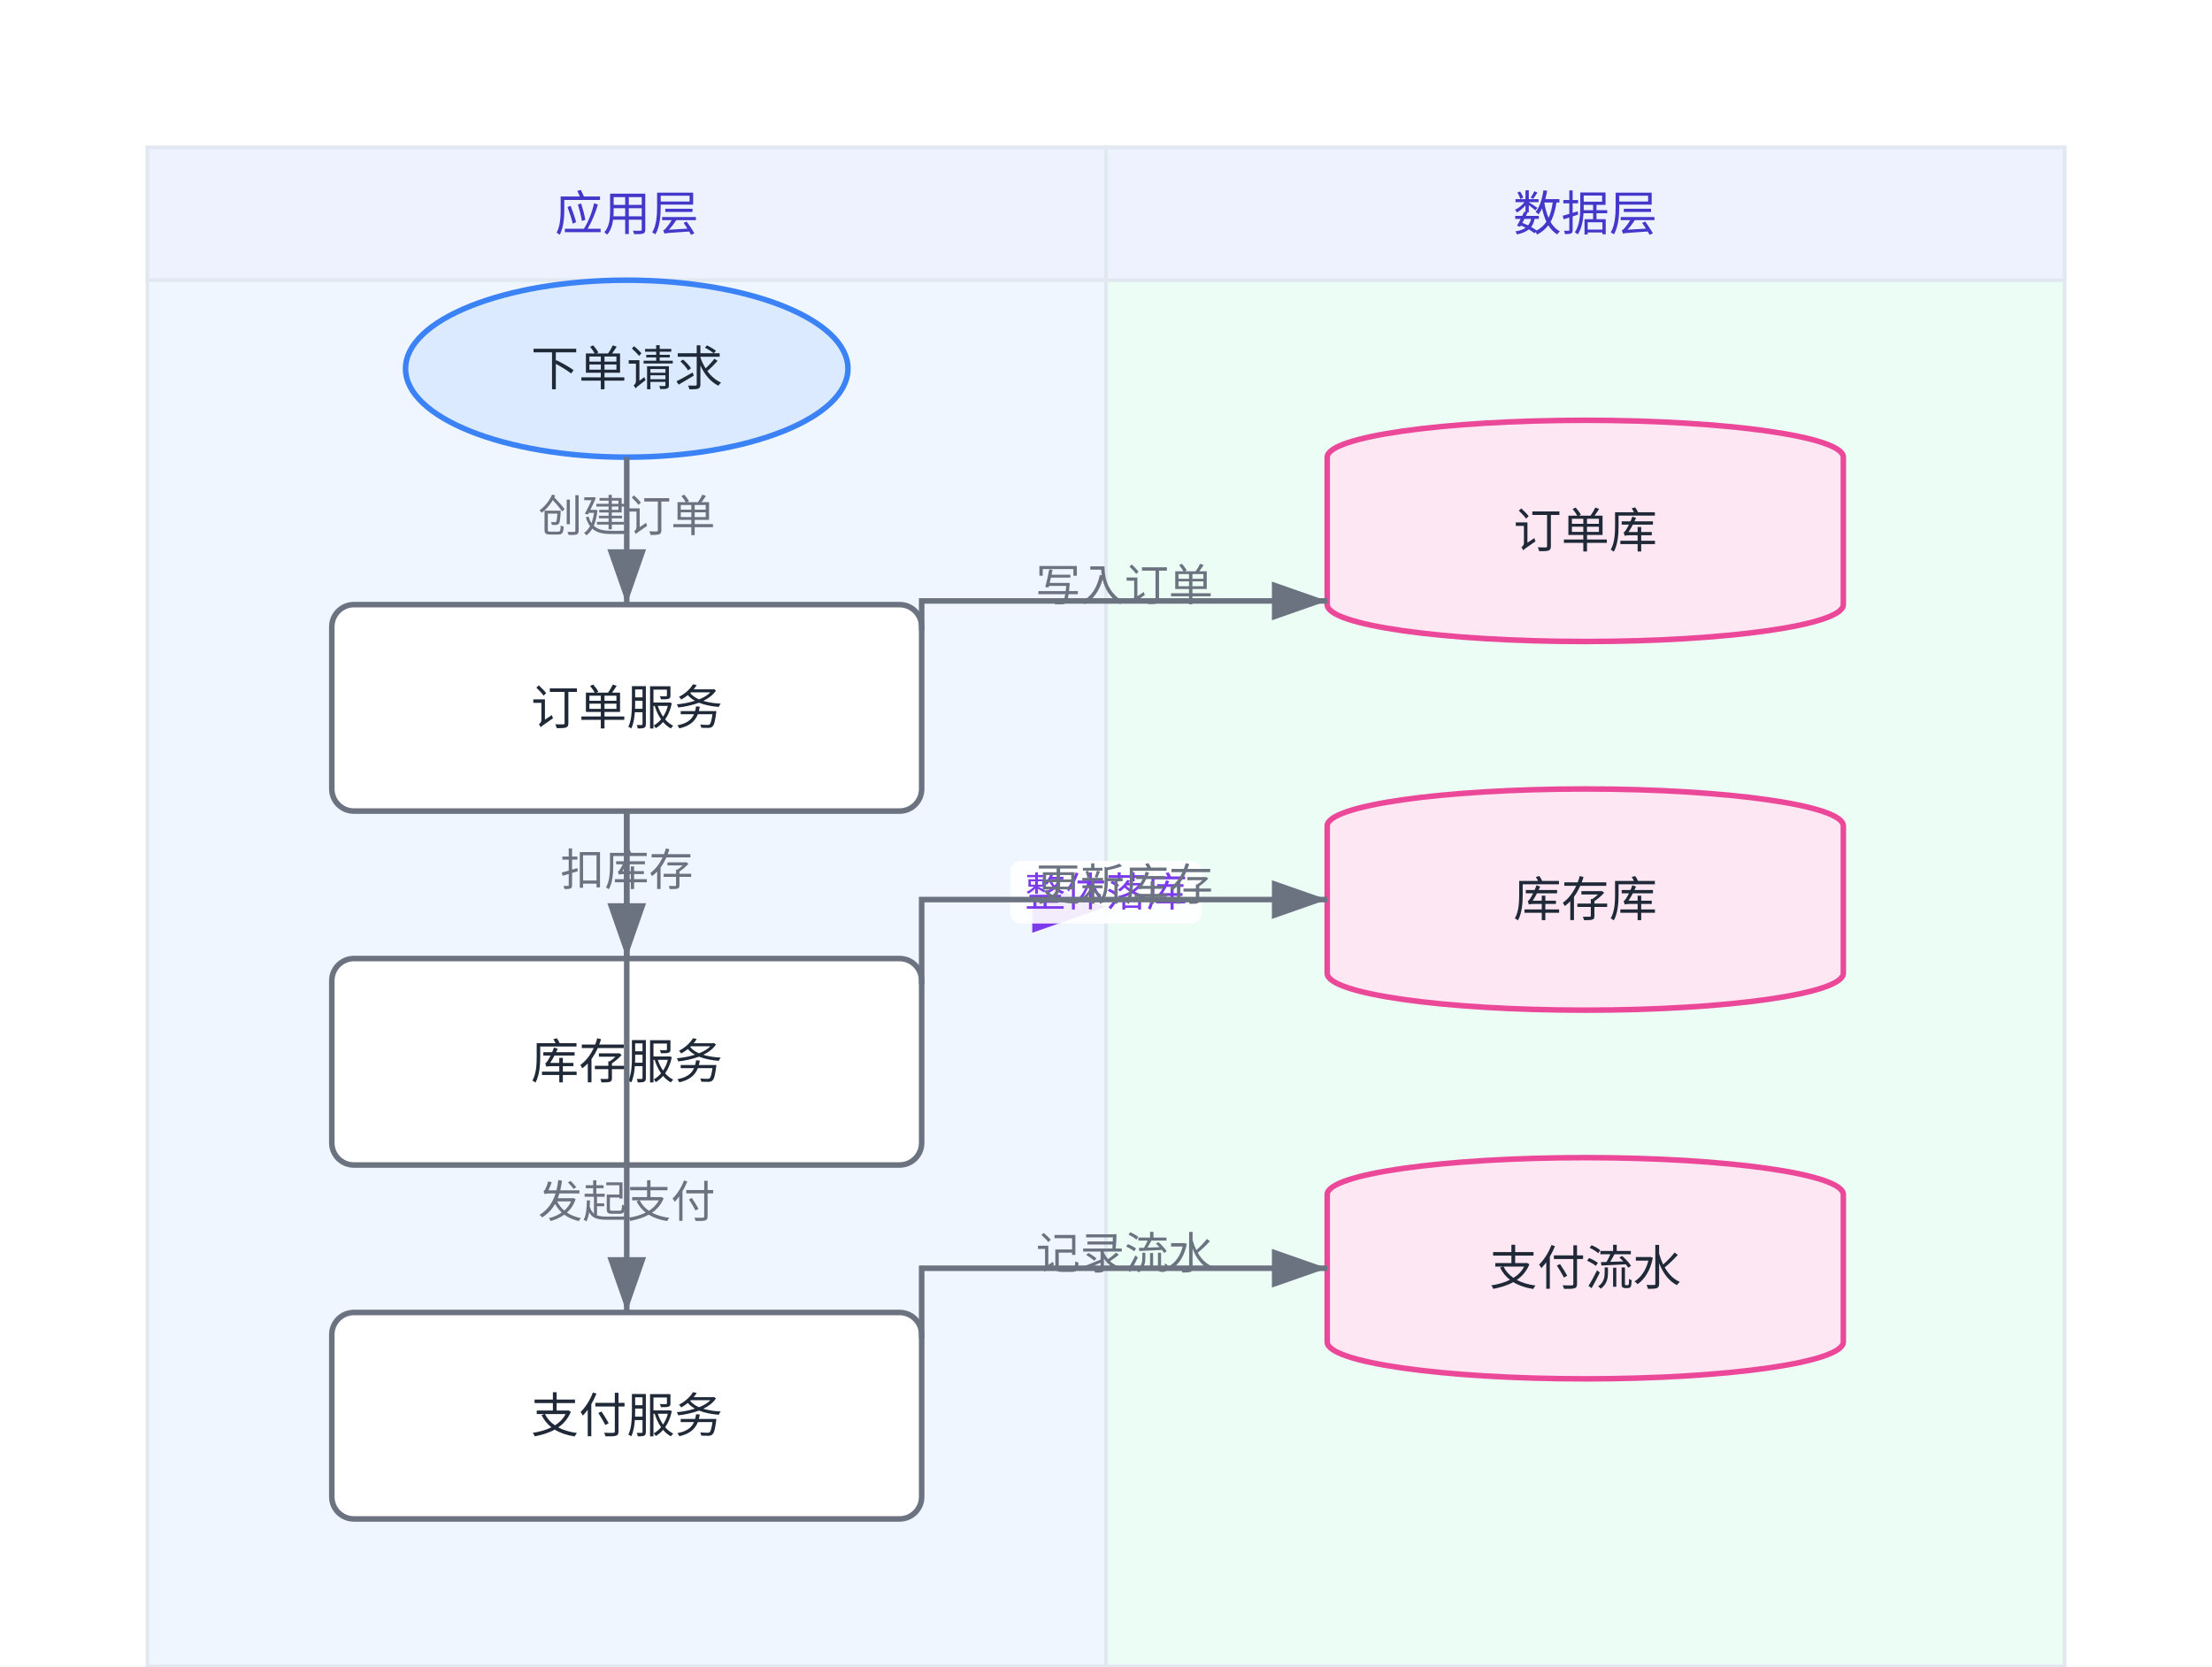
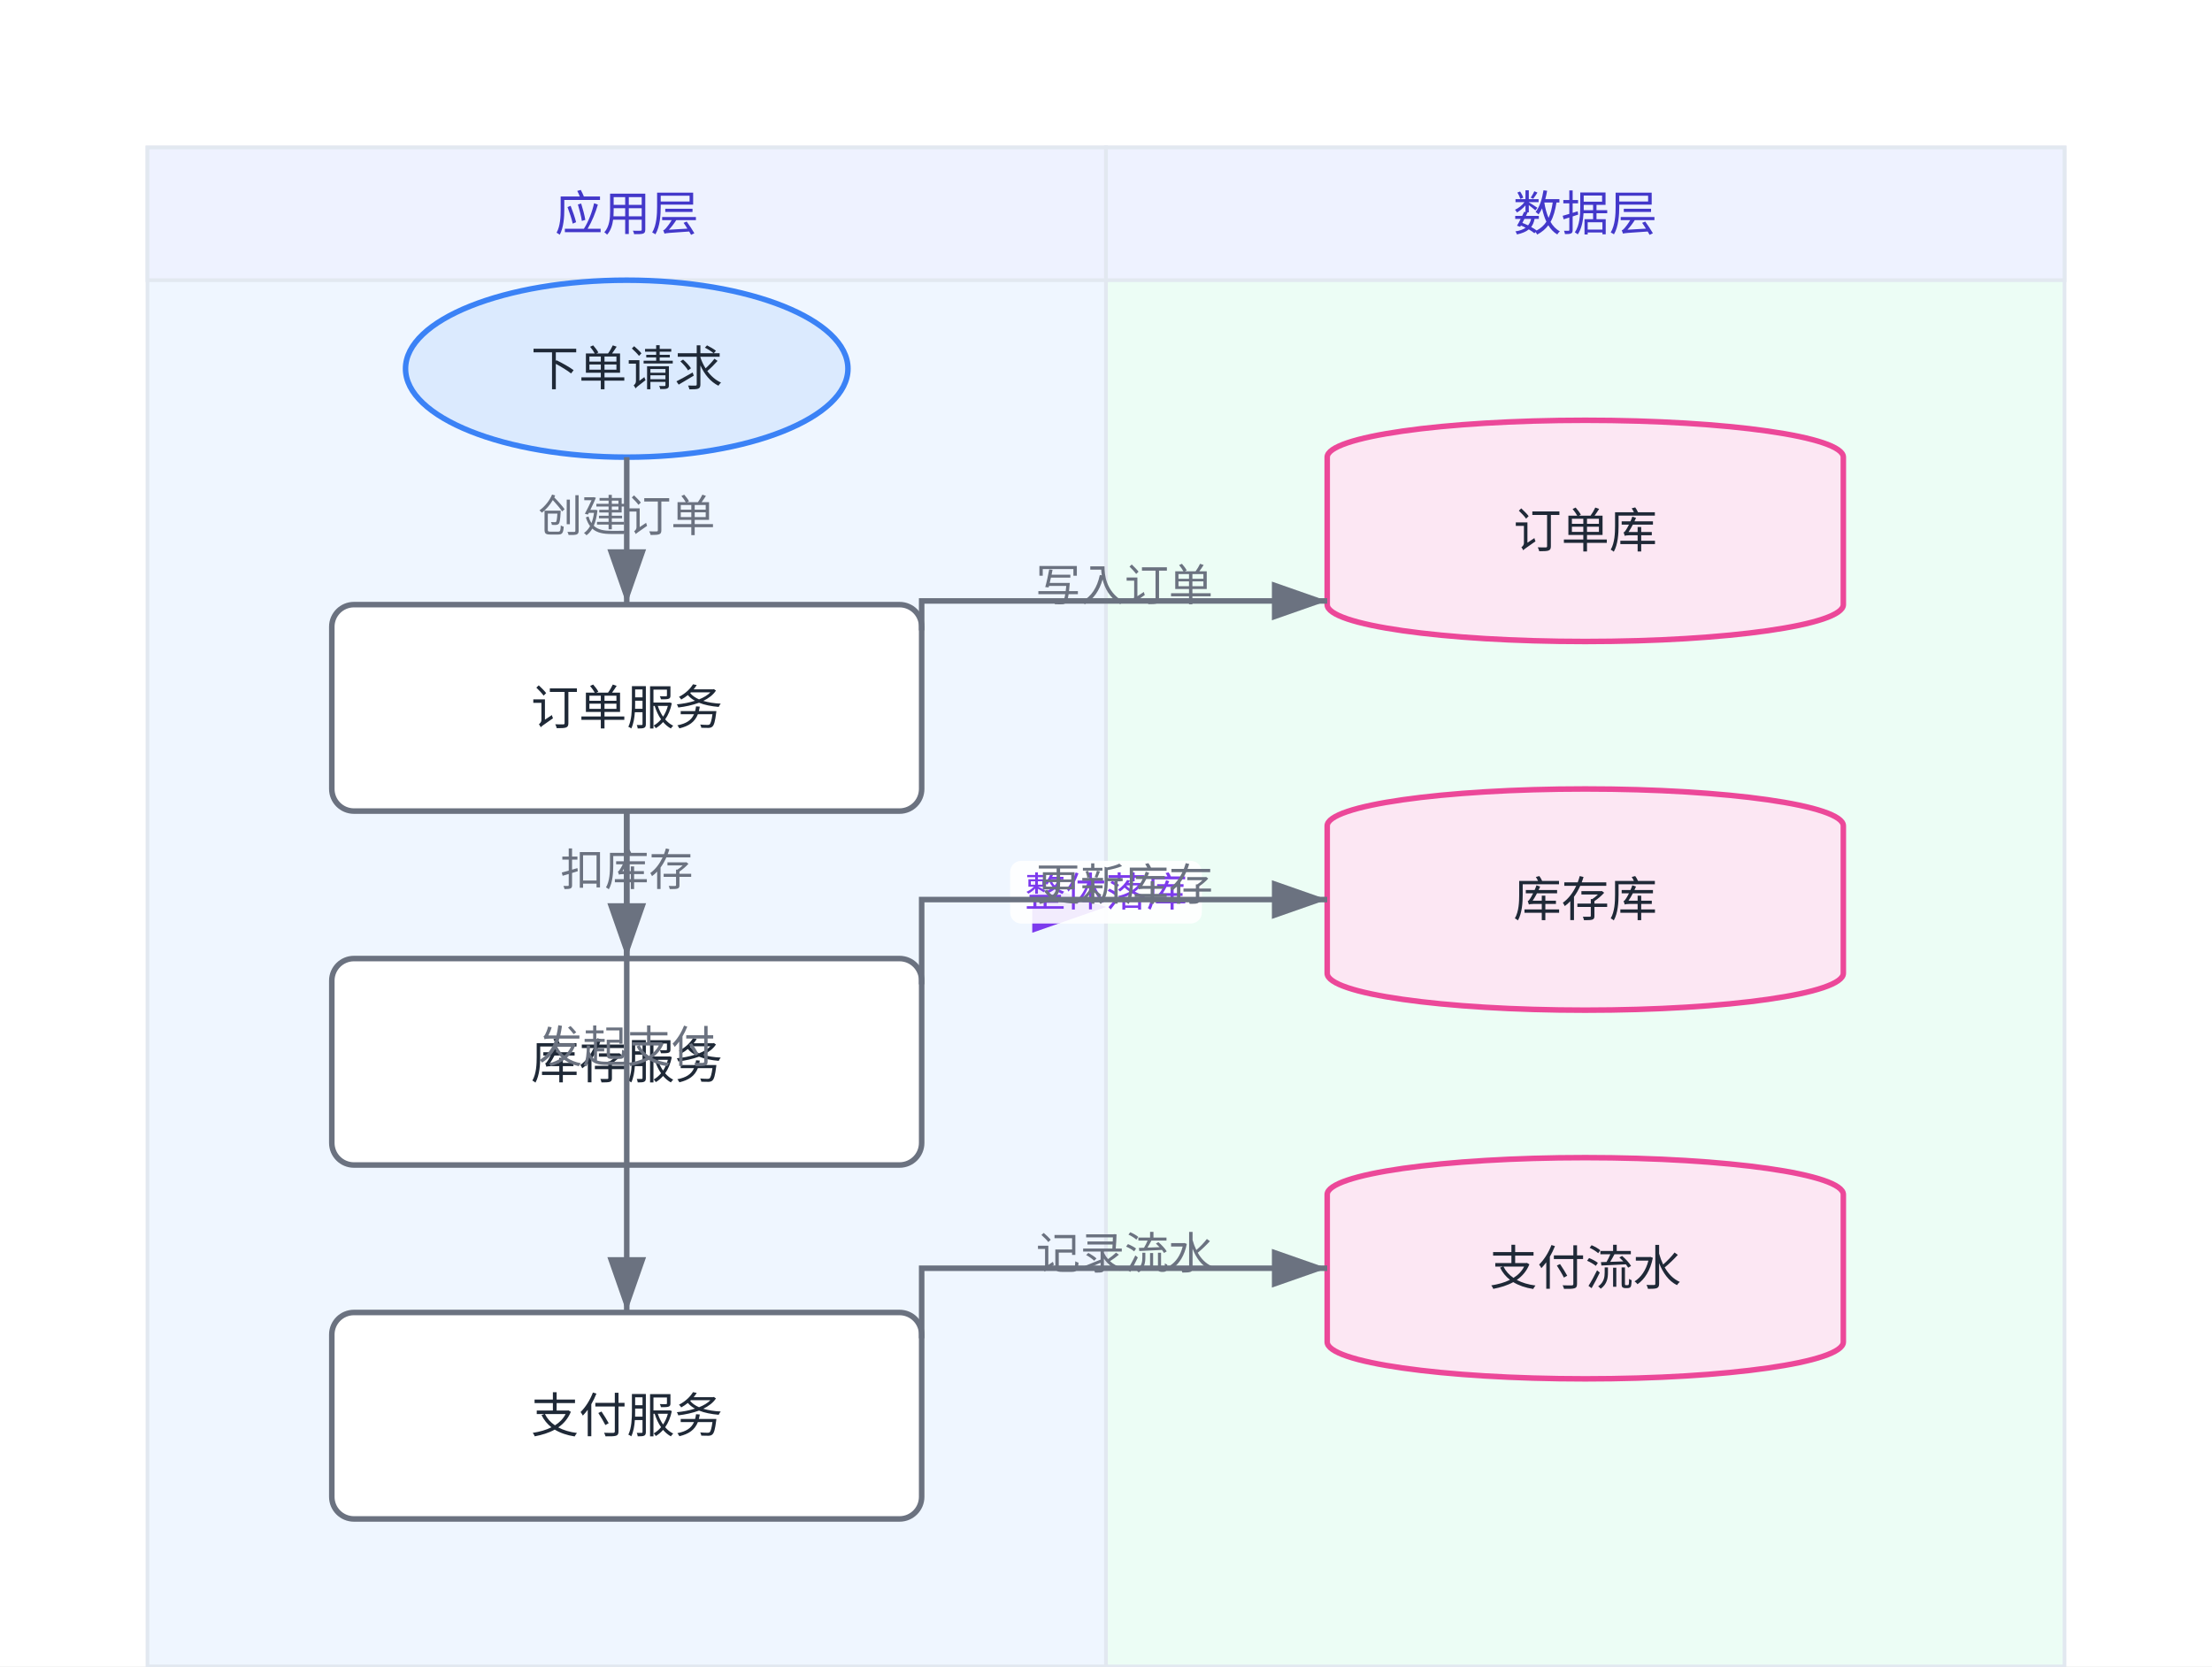
<svg xmlns="http://www.w3.org/2000/svg" width="600" height="452" viewBox="0 0 600 452">
  <defs>
    <marker id="arrowhead" markerWidth="10" markerHeight="7" refX="10" refY="3.5" orient="auto">
      <polygon points="0 0, 10 3.5, 0 7" fill="#6b7280" />
    </marker>
    <marker id="arrowhead-purple" markerWidth="10" markerHeight="7" refX="10" refY="3.5" orient="auto">
      <polygon points="0 0, 10 3.5, 0 7" fill="#7c3aed" />
    </marker>
  </defs>
  <style>.lgdl-anchors,.lgdl-edge-anchors{opacity:0;pointer-events:none;transition:opacity .12s ease}.lgdl-node:hover + .lgdl-anchors,.lgdl-class:hover + .lgdl-anchors,.lgdl-group:hover + .lgdl-anchors,.lgdl-lane:hover + .lgdl-anchors{opacity:1}.lgdl-edge:hover + .lgdl-edge-anchors,.lgdl-aggregate-edge:hover + .lgdl-edge-anchors{opacity:1}.lgdl-node.lgdl-hovered + .lgdl-anchors,.lgdl-class.lgdl-hovered + .lgdl-anchors,.lgdl-group.lgdl-hovered + .lgdl-anchors,.lgdl-lane.lgdl-hovered + .lgdl-anchors{opacity:1}.lgdl-edge.lgdl-hovered + .lgdl-edge-anchors,.lgdl-aggregate-edge.lgdl-hovered + .lgdl-edge-anchors{opacity:1}.lgdl-hovered{filter:drop-shadow(0 0 3px rgba(79,70,229,.65))}</style>
  <rect x="0" y="0" width="600" height="452" fill="#ffffff" />
  <g class="lgdl-lane" data-lgdl-loc="groups[0]">
    <rect x="40" y="40" width="260" height="412" fill="#eff6ff" stroke="#e2e8f0" />
    <rect x="40" y="40" width="260" height="36" fill="#eef2ff" stroke="#e2e8f0" />
    <text x="170" y="58" font-family="'Segoe UI', 'PingFang SC', 'Microsoft YaHei', sans-serif" font-size="13" fill="#4338ca" text-anchor="middle" dominant-baseline="middle">应用层</text>
  </g>
  <g class="lgdl-anchors">
    <circle cx="300.0" cy="246.0" r="3" fill="#64748b" />
    <circle cx="300.0" cy="280.8" r="3" fill="#64748b" />
    <circle cx="300.0" cy="321.1" r="3" fill="#64748b" />
    <circle cx="300.0" cy="376.0" r="3" fill="#64748b" />
    <circle cx="288.9" cy="452.0" r="3" fill="#64748b" />
    <circle cx="225.2" cy="452.0" r="3" fill="#64748b" />
    <circle cx="170.0" cy="452.0" r="3" fill="#64748b" />
    <circle cx="114.8" cy="452.0" r="3" fill="#64748b" />
    <circle cx="51.1" cy="452.0" r="3" fill="#64748b" />
    <circle cx="40.0" cy="376.0" r="3" fill="#64748b" />
    <circle cx="40.0" cy="321.1" r="3" fill="#64748b" />
    <circle cx="40.0" cy="280.8" r="3" fill="#64748b" />
    <circle cx="40.0" cy="246.0" r="3" fill="#64748b" />
    <circle cx="40.0" cy="211.2" r="3" fill="#64748b" />
    <circle cx="40.0" cy="170.9" r="3" fill="#64748b" />
    <circle cx="40.0" cy="116.0" r="3" fill="#64748b" />
    <circle cx="51.1" cy="40.0" r="3" fill="#64748b" />
    <circle cx="114.8" cy="40.0" r="3" fill="#64748b" />
    <circle cx="170.0" cy="40.0" r="3" fill="#64748b" />
    <circle cx="225.2" cy="40.0" r="3" fill="#64748b" />
    <circle cx="288.9" cy="40.0" r="3" fill="#64748b" />
    <circle cx="300.0" cy="116.0" r="3" fill="#64748b" />
    <circle cx="300.0" cy="170.9" r="3" fill="#64748b" />
    <circle cx="300.0" cy="211.2" r="3" fill="#64748b" />
  </g>
  <g class="lgdl-lane" data-lgdl-loc="groups[1]">
    <rect x="300" y="40" width="260" height="412" fill="#ecfdf5" stroke="#e2e8f0" />
    <rect x="300" y="40" width="260" height="36" fill="#eef2ff" stroke="#e2e8f0" />
    <text x="430" y="58" font-family="'Segoe UI', 'PingFang SC', 'Microsoft YaHei', sans-serif" font-size="13" fill="#4338ca" text-anchor="middle" dominant-baseline="middle">数据层</text>
  </g>
  <g class="lgdl-anchors">
    <circle cx="560.0" cy="246.0" r="3" fill="#64748b" />
    <circle cx="560.0" cy="280.8" r="3" fill="#64748b" />
    <circle cx="560.0" cy="321.1" r="3" fill="#64748b" />
    <circle cx="560.0" cy="376.0" r="3" fill="#64748b" />
    <circle cx="548.9" cy="452.0" r="3" fill="#64748b" />
    <circle cx="485.2" cy="452.0" r="3" fill="#64748b" />
    <circle cx="430.0" cy="452.0" r="3" fill="#64748b" />
    <circle cx="374.8" cy="452.0" r="3" fill="#64748b" />
    <circle cx="311.1" cy="452.0" r="3" fill="#64748b" />
    <circle cx="300.0" cy="376.0" r="3" fill="#64748b" />
    <circle cx="300.0" cy="321.1" r="3" fill="#64748b" />
    <circle cx="300.0" cy="280.8" r="3" fill="#64748b" />
    <circle cx="300.0" cy="246.0" r="3" fill="#64748b" />
    <circle cx="300.0" cy="211.2" r="3" fill="#64748b" />
    <circle cx="300.0" cy="170.9" r="3" fill="#64748b" />
    <circle cx="300.0" cy="116.0" r="3" fill="#64748b" />
    <circle cx="311.1" cy="40.0" r="3" fill="#64748b" />
    <circle cx="374.8" cy="40.0" r="3" fill="#64748b" />
    <circle cx="430.0" cy="40.0" r="3" fill="#64748b" />
    <circle cx="485.2" cy="40.0" r="3" fill="#64748b" />
    <circle cx="548.9" cy="40.0" r="3" fill="#64748b" />
    <circle cx="560.0" cy="116.0" r="3" fill="#64748b" />
    <circle cx="560.0" cy="170.9" r="3" fill="#64748b" />
    <circle cx="560.0" cy="211.2" r="3" fill="#64748b" />
  </g>
  <g class="lgdl-node" data-lgdl-loc="nodes[0]">
    <rect x="110" y="76" width="120" height="48" rx="60" ry="60" fill="#dbeafe" stroke="#3b82f6" stroke-width="1.5" />
    <text x="170" y="100" font-family="'Segoe UI', 'PingFang SC', 'Microsoft YaHei', sans-serif" font-size="13" fill="#1f2937" text-anchor="middle" dominant-baseline="middle">下单请求</text>
  </g>
  <g class="lgdl-anchors">
    <circle cx="230.0" cy="100.0" r="3" fill="#3b82f6" />
    <circle cx="219.8" cy="113.4" r="3" fill="#3b82f6" />
    <circle cx="204.2" cy="119.7" r="3" fill="#3b82f6" />
    <circle cx="192.3" cy="122.3" r="3" fill="#3b82f6" />
    <circle cx="183.5" cy="123.4" r="3" fill="#3b82f6" />
    <circle cx="176.4" cy="123.9" r="3" fill="#3b82f6" />
    <circle cx="170.0" cy="124.0" r="3" fill="#3b82f6" />
    <circle cx="163.6" cy="123.9" r="3" fill="#3b82f6" />
    <circle cx="156.5" cy="123.4" r="3" fill="#3b82f6" />
    <circle cx="147.7" cy="122.3" r="3" fill="#3b82f6" />
    <circle cx="135.8" cy="119.7" r="3" fill="#3b82f6" />
    <circle cx="120.2" cy="113.4" r="3" fill="#3b82f6" />
    <circle cx="110.0" cy="100.0" r="3" fill="#3b82f6" />
    <circle cx="120.2" cy="86.6" r="3" fill="#3b82f6" />
    <circle cx="135.8" cy="80.3" r="3" fill="#3b82f6" />
    <circle cx="147.7" cy="77.7" r="3" fill="#3b82f6" />
    <circle cx="156.5" cy="76.6" r="3" fill="#3b82f6" />
    <circle cx="163.6" cy="76.1" r="3" fill="#3b82f6" />
    <circle cx="170.0" cy="76.0" r="3" fill="#3b82f6" />
    <circle cx="176.4" cy="76.1" r="3" fill="#3b82f6" />
    <circle cx="183.5" cy="76.6" r="3" fill="#3b82f6" />
    <circle cx="192.3" cy="77.7" r="3" fill="#3b82f6" />
    <circle cx="204.2" cy="80.3" r="3" fill="#3b82f6" />
    <circle cx="219.8" cy="86.6" r="3" fill="#3b82f6" />
  </g>
  <g class="lgdl-node" data-lgdl-loc="nodes[1]">
    <rect x="90" y="164" width="160" height="56" rx="6" ry="6" fill="#ffffff" stroke="#6b7280" stroke-width="1.5" />
    <text x="170" y="192" font-family="'Segoe UI', 'PingFang SC', 'Microsoft YaHei', sans-serif" font-size="13" fill="#1f2937" text-anchor="middle" dominant-baseline="middle">订单服务</text>
  </g>
  <g class="lgdl-anchors">
    <circle cx="250.0" cy="192.0" r="3" fill="#6b7280" />
    <circle cx="250.0" cy="213.4" r="3" fill="#6b7280" />
    <circle cx="218.5" cy="220.0" r="3" fill="#6b7280" />
    <circle cx="198.0" cy="220.0" r="3" fill="#6b7280" />
    <circle cx="186.2" cy="220.0" r="3" fill="#6b7280" />
    <circle cx="177.5" cy="220.0" r="3" fill="#6b7280" />
    <circle cx="170.0" cy="220.0" r="3" fill="#6b7280" />
    <circle cx="162.5" cy="220.0" r="3" fill="#6b7280" />
    <circle cx="153.8" cy="220.0" r="3" fill="#6b7280" />
    <circle cx="142.0" cy="220.0" r="3" fill="#6b7280" />
    <circle cx="121.5" cy="220.0" r="3" fill="#6b7280" />
    <circle cx="90.0" cy="213.4" r="3" fill="#6b7280" />
    <circle cx="90.0" cy="192.0" r="3" fill="#6b7280" />
    <circle cx="90.0" cy="170.6" r="3" fill="#6b7280" />
    <circle cx="121.5" cy="164.0" r="3" fill="#6b7280" />
    <circle cx="142.0" cy="164.0" r="3" fill="#6b7280" />
    <circle cx="153.8" cy="164.0" r="3" fill="#6b7280" />
    <circle cx="162.5" cy="164.0" r="3" fill="#6b7280" />
    <circle cx="170.0" cy="164.0" r="3" fill="#6b7280" />
    <circle cx="177.5" cy="164.0" r="3" fill="#6b7280" />
    <circle cx="186.2" cy="164.0" r="3" fill="#6b7280" />
    <circle cx="198.0" cy="164.0" r="3" fill="#6b7280" />
    <circle cx="218.5" cy="164.0" r="3" fill="#6b7280" />
    <circle cx="250.0" cy="170.6" r="3" fill="#6b7280" />
  </g>
  <g class="lgdl-node" data-lgdl-loc="nodes[2]">
    <rect x="90" y="260" width="160" height="56" rx="6" ry="6" fill="#ffffff" stroke="#6b7280" stroke-width="1.5" />
    <text x="170" y="288" font-family="'Segoe UI', 'PingFang SC', 'Microsoft YaHei', sans-serif" font-size="13" fill="#1f2937" text-anchor="middle" dominant-baseline="middle">库存服务</text>
  </g>
  <g class="lgdl-anchors">
    <circle cx="250.0" cy="288.0" r="3" fill="#6b7280" />
    <circle cx="250.0" cy="309.4" r="3" fill="#6b7280" />
    <circle cx="218.5" cy="316.0" r="3" fill="#6b7280" />
    <circle cx="198.0" cy="316.0" r="3" fill="#6b7280" />
    <circle cx="186.2" cy="316.0" r="3" fill="#6b7280" />
    <circle cx="177.5" cy="316.0" r="3" fill="#6b7280" />
    <circle cx="170.0" cy="316.0" r="3" fill="#6b7280" />
    <circle cx="162.5" cy="316.0" r="3" fill="#6b7280" />
    <circle cx="153.8" cy="316.0" r="3" fill="#6b7280" />
    <circle cx="142.0" cy="316.0" r="3" fill="#6b7280" />
    <circle cx="121.5" cy="316.0" r="3" fill="#6b7280" />
    <circle cx="90.0" cy="309.4" r="3" fill="#6b7280" />
    <circle cx="90.0" cy="288.0" r="3" fill="#6b7280" />
    <circle cx="90.0" cy="266.6" r="3" fill="#6b7280" />
    <circle cx="121.5" cy="260.0" r="3" fill="#6b7280" />
    <circle cx="142.0" cy="260.0" r="3" fill="#6b7280" />
    <circle cx="153.8" cy="260.0" r="3" fill="#6b7280" />
    <circle cx="162.5" cy="260.0" r="3" fill="#6b7280" />
    <circle cx="170.0" cy="260.0" r="3" fill="#6b7280" />
    <circle cx="177.5" cy="260.0" r="3" fill="#6b7280" />
    <circle cx="186.2" cy="260.0" r="3" fill="#6b7280" />
    <circle cx="198.0" cy="260.0" r="3" fill="#6b7280" />
    <circle cx="218.5" cy="260.0" r="3" fill="#6b7280" />
    <circle cx="250.0" cy="266.6" r="3" fill="#6b7280" />
  </g>
  <g class="lgdl-node" data-lgdl-loc="nodes[3]">
    <rect x="90" y="356" width="160" height="56" rx="6" ry="6" fill="#ffffff" stroke="#6b7280" stroke-width="1.5" />
    <text x="170" y="384" font-family="'Segoe UI', 'PingFang SC', 'Microsoft YaHei', sans-serif" font-size="13" fill="#1f2937" text-anchor="middle" dominant-baseline="middle">支付服务</text>
  </g>
  <g class="lgdl-anchors">
    <circle cx="250.0" cy="384.0" r="3" fill="#6b7280" />
    <circle cx="250.0" cy="405.4" r="3" fill="#6b7280" />
    <circle cx="218.5" cy="412.0" r="3" fill="#6b7280" />
    <circle cx="198.0" cy="412.0" r="3" fill="#6b7280" />
    <circle cx="186.2" cy="412.0" r="3" fill="#6b7280" />
    <circle cx="177.5" cy="412.0" r="3" fill="#6b7280" />
    <circle cx="170.0" cy="412.0" r="3" fill="#6b7280" />
    <circle cx="162.5" cy="412.0" r="3" fill="#6b7280" />
    <circle cx="153.8" cy="412.0" r="3" fill="#6b7280" />
    <circle cx="142.0" cy="412.0" r="3" fill="#6b7280" />
    <circle cx="121.5" cy="412.0" r="3" fill="#6b7280" />
    <circle cx="90.0" cy="405.4" r="3" fill="#6b7280" />
    <circle cx="90.0" cy="384.0" r="3" fill="#6b7280" />
    <circle cx="90.0" cy="362.6" r="3" fill="#6b7280" />
    <circle cx="121.5" cy="356.0" r="3" fill="#6b7280" />
    <circle cx="142.0" cy="356.0" r="3" fill="#6b7280" />
    <circle cx="153.8" cy="356.0" r="3" fill="#6b7280" />
    <circle cx="162.5" cy="356.0" r="3" fill="#6b7280" />
    <circle cx="170.0" cy="356.0" r="3" fill="#6b7280" />
    <circle cx="177.5" cy="356.0" r="3" fill="#6b7280" />
    <circle cx="186.2" cy="356.0" r="3" fill="#6b7280" />
    <circle cx="198.0" cy="356.0" r="3" fill="#6b7280" />
    <circle cx="218.5" cy="356.0" r="3" fill="#6b7280" />
    <circle cx="250.0" cy="362.6" r="3" fill="#6b7280" />
  </g>
  <g class="lgdl-node" data-lgdl-loc="nodes[4]">
    <path d="M 360,124 L 360,164 A 70,10 0 0 0 500,164 L 500,124 A 70,10 0 0 0 360,124 Z" fill="#fce7f3" stroke="#ec4899" stroke-width="1.5" />
    <text x="430" y="144" font-family="'Segoe UI', 'PingFang SC', 'Microsoft YaHei', sans-serif" font-size="13" fill="#1f2937" text-anchor="middle" dominant-baseline="middle">订单库</text>
  </g>
  <g class="lgdl-anchors">
    <circle cx="500.0" cy="144.0" r="3" fill="#ec4899" />
    <circle cx="500.0" cy="162.8" r="3" fill="#ec4899" />
    <circle cx="477.4" cy="171.4" r="3" fill="#ec4899" />
    <circle cx="459.1" cy="173.1" r="3" fill="#ec4899" />
    <circle cx="447.1" cy="173.7" r="3" fill="#ec4899" />
    <circle cx="438.0" cy="173.9" r="3" fill="#ec4899" />
    <circle cx="430.0" cy="174.0" r="3" fill="#ec4899" />
    <circle cx="422.0" cy="173.9" r="3" fill="#ec4899" />
    <circle cx="412.9" cy="173.7" r="3" fill="#ec4899" />
    <circle cx="400.9" cy="173.1" r="3" fill="#ec4899" />
    <circle cx="382.6" cy="171.4" r="3" fill="#ec4899" />
    <circle cx="360.0" cy="162.8" r="3" fill="#ec4899" />
    <circle cx="360.0" cy="144.0" r="3" fill="#ec4899" />
    <circle cx="360.0" cy="125.2" r="3" fill="#ec4899" />
    <circle cx="382.6" cy="116.6" r="3" fill="#ec4899" />
    <circle cx="400.9" cy="114.9" r="3" fill="#ec4899" />
    <circle cx="412.9" cy="114.3" r="3" fill="#ec4899" />
    <circle cx="422.0" cy="114.1" r="3" fill="#ec4899" />
    <circle cx="430.0" cy="114.0" r="3" fill="#ec4899" />
    <circle cx="438.0" cy="114.1" r="3" fill="#ec4899" />
    <circle cx="447.1" cy="114.3" r="3" fill="#ec4899" />
    <circle cx="459.1" cy="114.9" r="3" fill="#ec4899" />
    <circle cx="477.4" cy="116.6" r="3" fill="#ec4899" />
    <circle cx="500.0" cy="125.2" r="3" fill="#ec4899" />
  </g>
  <g class="lgdl-node" data-lgdl-loc="nodes[5]">
    <path d="M 360,224 L 360,264 A 70,10 0 0 0 500,264 L 500,224 A 70,10 0 0 0 360,224 Z" fill="#fce7f3" stroke="#ec4899" stroke-width="1.5" />
    <text x="430" y="244" font-family="'Segoe UI', 'PingFang SC', 'Microsoft YaHei', sans-serif" font-size="13" fill="#1f2937" text-anchor="middle" dominant-baseline="middle">库存库</text>
  </g>
  <g class="lgdl-anchors">
    <circle cx="500.0" cy="244.0" r="3" fill="#ec4899" />
    <circle cx="500.0" cy="262.8" r="3" fill="#ec4899" />
    <circle cx="477.4" cy="271.4" r="3" fill="#ec4899" />
    <circle cx="459.1" cy="273.1" r="3" fill="#ec4899" />
    <circle cx="447.1" cy="273.7" r="3" fill="#ec4899" />
    <circle cx="438.0" cy="273.9" r="3" fill="#ec4899" />
    <circle cx="430.0" cy="274.0" r="3" fill="#ec4899" />
    <circle cx="422.0" cy="273.9" r="3" fill="#ec4899" />
    <circle cx="412.9" cy="273.7" r="3" fill="#ec4899" />
    <circle cx="400.9" cy="273.1" r="3" fill="#ec4899" />
    <circle cx="382.6" cy="271.4" r="3" fill="#ec4899" />
    <circle cx="360.0" cy="262.8" r="3" fill="#ec4899" />
    <circle cx="360.0" cy="244.0" r="3" fill="#ec4899" />
    <circle cx="360.0" cy="225.2" r="3" fill="#ec4899" />
    <circle cx="382.6" cy="216.6" r="3" fill="#ec4899" />
    <circle cx="400.9" cy="214.9" r="3" fill="#ec4899" />
    <circle cx="412.9" cy="214.3" r="3" fill="#ec4899" />
    <circle cx="422.0" cy="214.1" r="3" fill="#ec4899" />
    <circle cx="430.0" cy="214.0" r="3" fill="#ec4899" />
    <circle cx="438.0" cy="214.1" r="3" fill="#ec4899" />
    <circle cx="447.1" cy="214.3" r="3" fill="#ec4899" />
    <circle cx="459.1" cy="214.9" r="3" fill="#ec4899" />
    <circle cx="477.4" cy="216.6" r="3" fill="#ec4899" />
    <circle cx="500.0" cy="225.2" r="3" fill="#ec4899" />
  </g>
  <g class="lgdl-node" data-lgdl-loc="nodes[6]">
    <path d="M 360,324 L 360,364 A 70,10 0 0 0 500,364 L 500,324 A 70,10 0 0 0 360,324 Z" fill="#fce7f3" stroke="#ec4899" stroke-width="1.5" />
    <text x="430" y="344" font-family="'Segoe UI', 'PingFang SC', 'Microsoft YaHei', sans-serif" font-size="13" fill="#1f2937" text-anchor="middle" dominant-baseline="middle">支付流水</text>
  </g>
  <g class="lgdl-anchors">
    <circle cx="500.0" cy="344.0" r="3" fill="#ec4899" />
    <circle cx="500.0" cy="362.8" r="3" fill="#ec4899" />
    <circle cx="477.4" cy="371.4" r="3" fill="#ec4899" />
    <circle cx="459.1" cy="373.1" r="3" fill="#ec4899" />
    <circle cx="447.1" cy="373.7" r="3" fill="#ec4899" />
    <circle cx="438.0" cy="373.9" r="3" fill="#ec4899" />
    <circle cx="430.0" cy="374.0" r="3" fill="#ec4899" />
    <circle cx="422.0" cy="373.9" r="3" fill="#ec4899" />
    <circle cx="412.9" cy="373.7" r="3" fill="#ec4899" />
    <circle cx="400.9" cy="373.1" r="3" fill="#ec4899" />
    <circle cx="382.6" cy="371.4" r="3" fill="#ec4899" />
    <circle cx="360.0" cy="362.8" r="3" fill="#ec4899" />
    <circle cx="360.0" cy="344.0" r="3" fill="#ec4899" />
    <circle cx="360.0" cy="325.2" r="3" fill="#ec4899" />
    <circle cx="382.6" cy="316.6" r="3" fill="#ec4899" />
    <circle cx="400.9" cy="314.9" r="3" fill="#ec4899" />
    <circle cx="412.9" cy="314.3" r="3" fill="#ec4899" />
    <circle cx="422.0" cy="314.1" r="3" fill="#ec4899" />
    <circle cx="430.0" cy="314.0" r="3" fill="#ec4899" />
    <circle cx="438.0" cy="314.1" r="3" fill="#ec4899" />
    <circle cx="447.1" cy="314.3" r="3" fill="#ec4899" />
    <circle cx="459.1" cy="314.9" r="3" fill="#ec4899" />
    <circle cx="477.4" cy="316.6" r="3" fill="#ec4899" />
    <circle cx="500.0" cy="325.2" r="3" fill="#ec4899" />
  </g>
  <g class="lgdl-aggregate-edge" data-lgdl-loc="edges[6]">
    <line x1="300" y1="246" x2="300" y2="246" stroke="#7c3aed" stroke-width="2" stroke-dasharray="5 3" marker-end="url(#arrowhead-purple)" />
    <rect x="274.0" y="233.5" width="52" height="17" rx="3" fill="#ffffff" opacity="0.9" />
    <text x="300" y="242" font-family="'Segoe UI', 'PingFang SC', 'Microsoft YaHei', sans-serif" font-size="11" fill="#7c3aed" text-anchor="middle" dominant-baseline="middle">整体落库</text>
  </g>
  <g class="lgdl-edge-anchors">
    <circle cx="300.0" cy="246.0" r="3.5" fill="#7c3aed" />
    <circle cx="300.0" cy="246.0" r="3.5" fill="#7c3aed" />
  </g>
  <g class="lgdl-edge" data-lgdl-loc="edges[0]">
    <path d="M 170,124 L 170,164" fill="none" stroke="#6b7280" stroke-width="1.5" marker-end="url(#arrowhead)" />
    <text x="170" y="140" font-family="'Segoe UI', 'PingFang SC', 'Microsoft YaHei', sans-serif" font-size="12" fill="#6b7280" text-anchor="middle" dominant-baseline="middle">创建订单</text>
  </g>
  <g class="lgdl-edge-anchors">
    <circle cx="170.0" cy="124.0" r="3.5" fill="#6b7280" />
    <circle cx="170.0" cy="164.0" r="3.5" fill="#6b7280" />
  </g>
  <g class="lgdl-edge" data-lgdl-loc="edges[1]">
    <path d="M 250,171 L 250,163 L 360,163" fill="none" stroke="#6b7280" stroke-width="1.5" marker-end="url(#arrowhead)" />
    <text x="305" y="158.756" font-family="'Segoe UI', 'PingFang SC', 'Microsoft YaHei', sans-serif" font-size="12" fill="#6b7280" text-anchor="middle" dominant-baseline="middle">写入订单</text>
  </g>
  <g class="lgdl-edge-anchors">
    <circle cx="250.0" cy="170.6" r="3.5" fill="#6b7280" />
    <circle cx="360.0" cy="162.8" r="3.5" fill="#6b7280" />
  </g>
  <g class="lgdl-edge" data-lgdl-loc="edges[2]">
    <path d="M 170,220 L 170,260" fill="none" stroke="#6b7280" stroke-width="1.5" marker-end="url(#arrowhead)" />
    <text x="170" y="236" font-family="'Segoe UI', 'PingFang SC', 'Microsoft YaHei', sans-serif" font-size="12" fill="#6b7280" text-anchor="middle" dominant-baseline="middle">扣库存</text>
  </g>
  <g class="lgdl-edge-anchors">
    <circle cx="170.0" cy="220.0" r="3.5" fill="#6b7280" />
    <circle cx="170.0" cy="260.0" r="3.5" fill="#6b7280" />
  </g>
  <g class="lgdl-edge" data-lgdl-loc="edges[3]">
    <path d="M 250,267 L 250,244 L 360,244" fill="none" stroke="#6b7280" stroke-width="1.5" marker-end="url(#arrowhead)" />
    <text x="305" y="240" font-family="'Segoe UI', 'PingFang SC', 'Microsoft YaHei', sans-serif" font-size="12" fill="#6b7280" text-anchor="middle" dominant-baseline="middle">更新库存</text>
  </g>
  <g class="lgdl-edge-anchors">
    <circle cx="250.0" cy="266.6" r="3.5" fill="#6b7280" />
    <circle cx="360.0" cy="244.0" r="3.5" fill="#6b7280" />
  </g>
  <g class="lgdl-edge" data-lgdl-loc="edges[4]">
    <path d="M 170,220 L 170,356" fill="none" stroke="#6b7280" stroke-width="1.5" marker-end="url(#arrowhead)" />
-     <text x="170" y="326" font-family="'Segoe UI', 'PingFang SC', 'Microsoft YaHei', sans-serif" font-size="12" fill="#6b7280" text-anchor="middle" dominant-baseline="middle">发起支付</text>
+     <text x="170" y="284" font-family="'Segoe UI', 'PingFang SC', 'Microsoft YaHei', sans-serif" font-size="12" fill="#6b7280" text-anchor="middle" dominant-baseline="middle">发起支付</text>
  </g>
  <g class="lgdl-edge-anchors">
    <circle cx="170.0" cy="220.0" r="3.5" fill="#6b7280" />
    <circle cx="170.0" cy="356.0" r="3.5" fill="#6b7280" />
  </g>
  <g class="lgdl-edge" data-lgdl-loc="edges[5]">
    <path d="M 250,363 L 250,344 L 360,344" fill="none" stroke="#6b7280" stroke-width="1.5" marker-end="url(#arrowhead)" />
    <text x="305" y="340" font-family="'Segoe UI', 'PingFang SC', 'Microsoft YaHei', sans-serif" font-size="12" fill="#6b7280" text-anchor="middle" dominant-baseline="middle">记录流水</text>
  </g>
  <g class="lgdl-edge-anchors">
    <circle cx="250.0" cy="362.6" r="3.5" fill="#6b7280" />
    <circle cx="360.0" cy="344.0" r="3.5" fill="#6b7280" />
  </g>
</svg>
